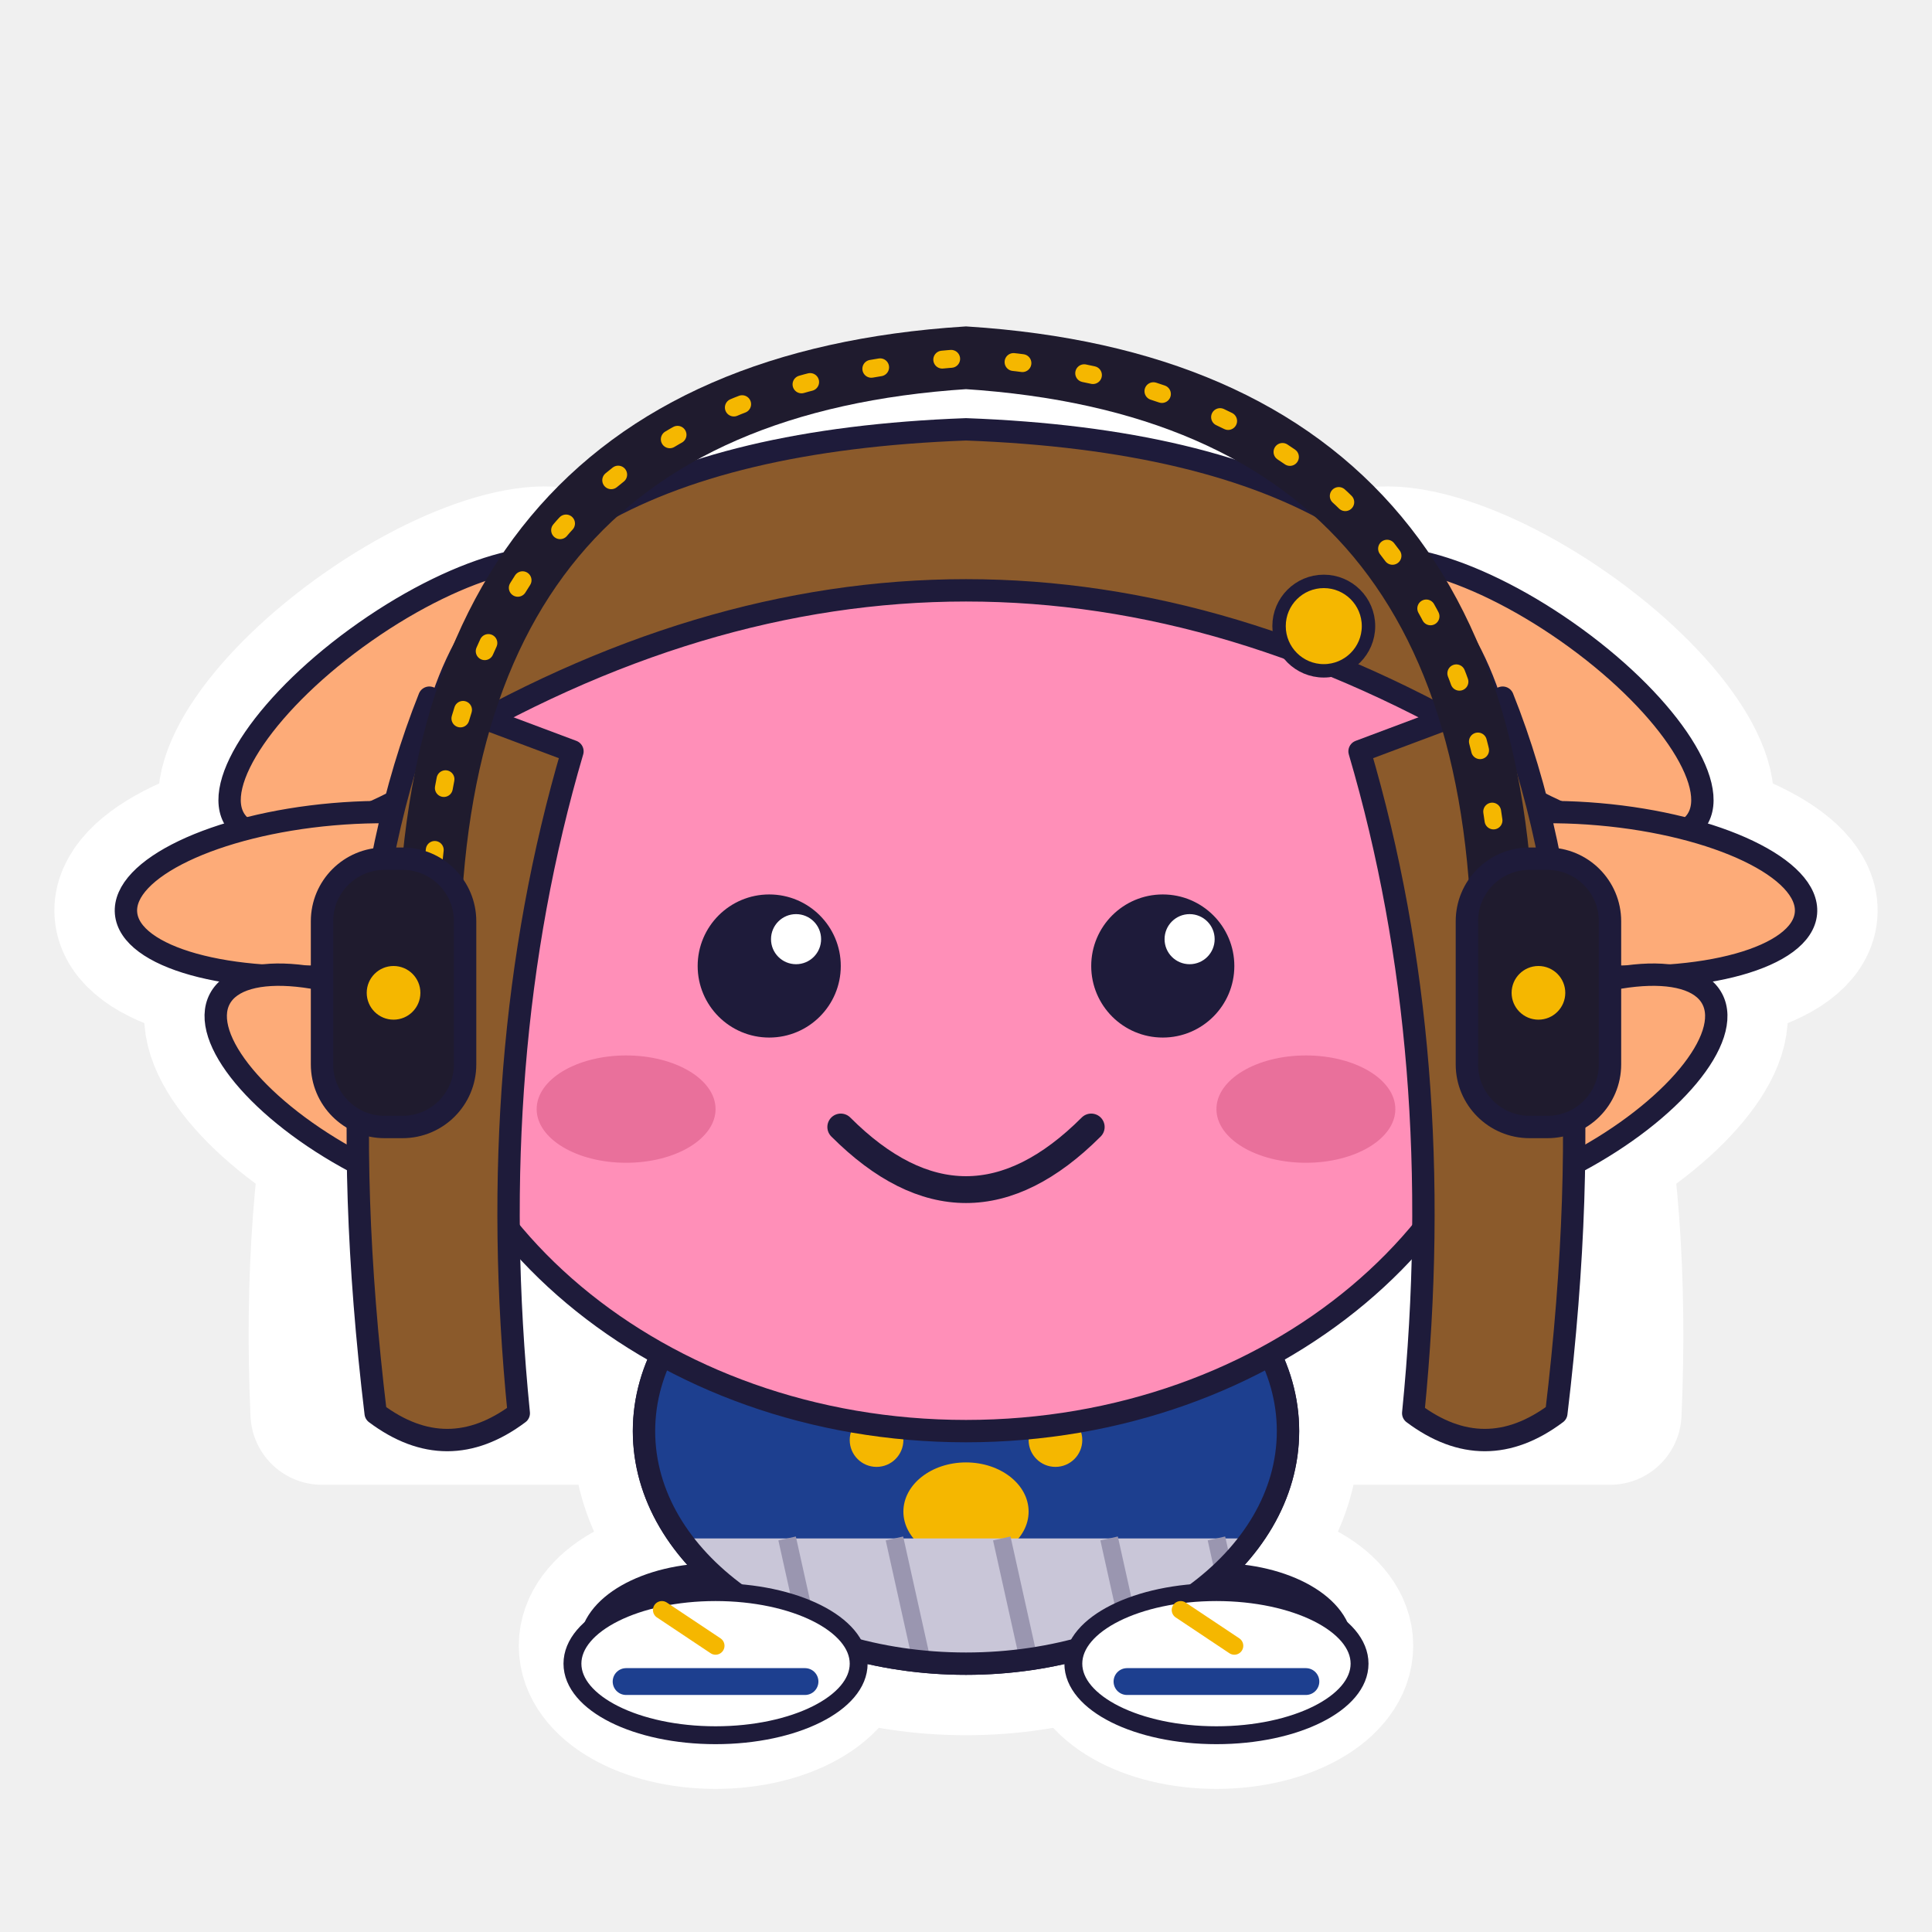
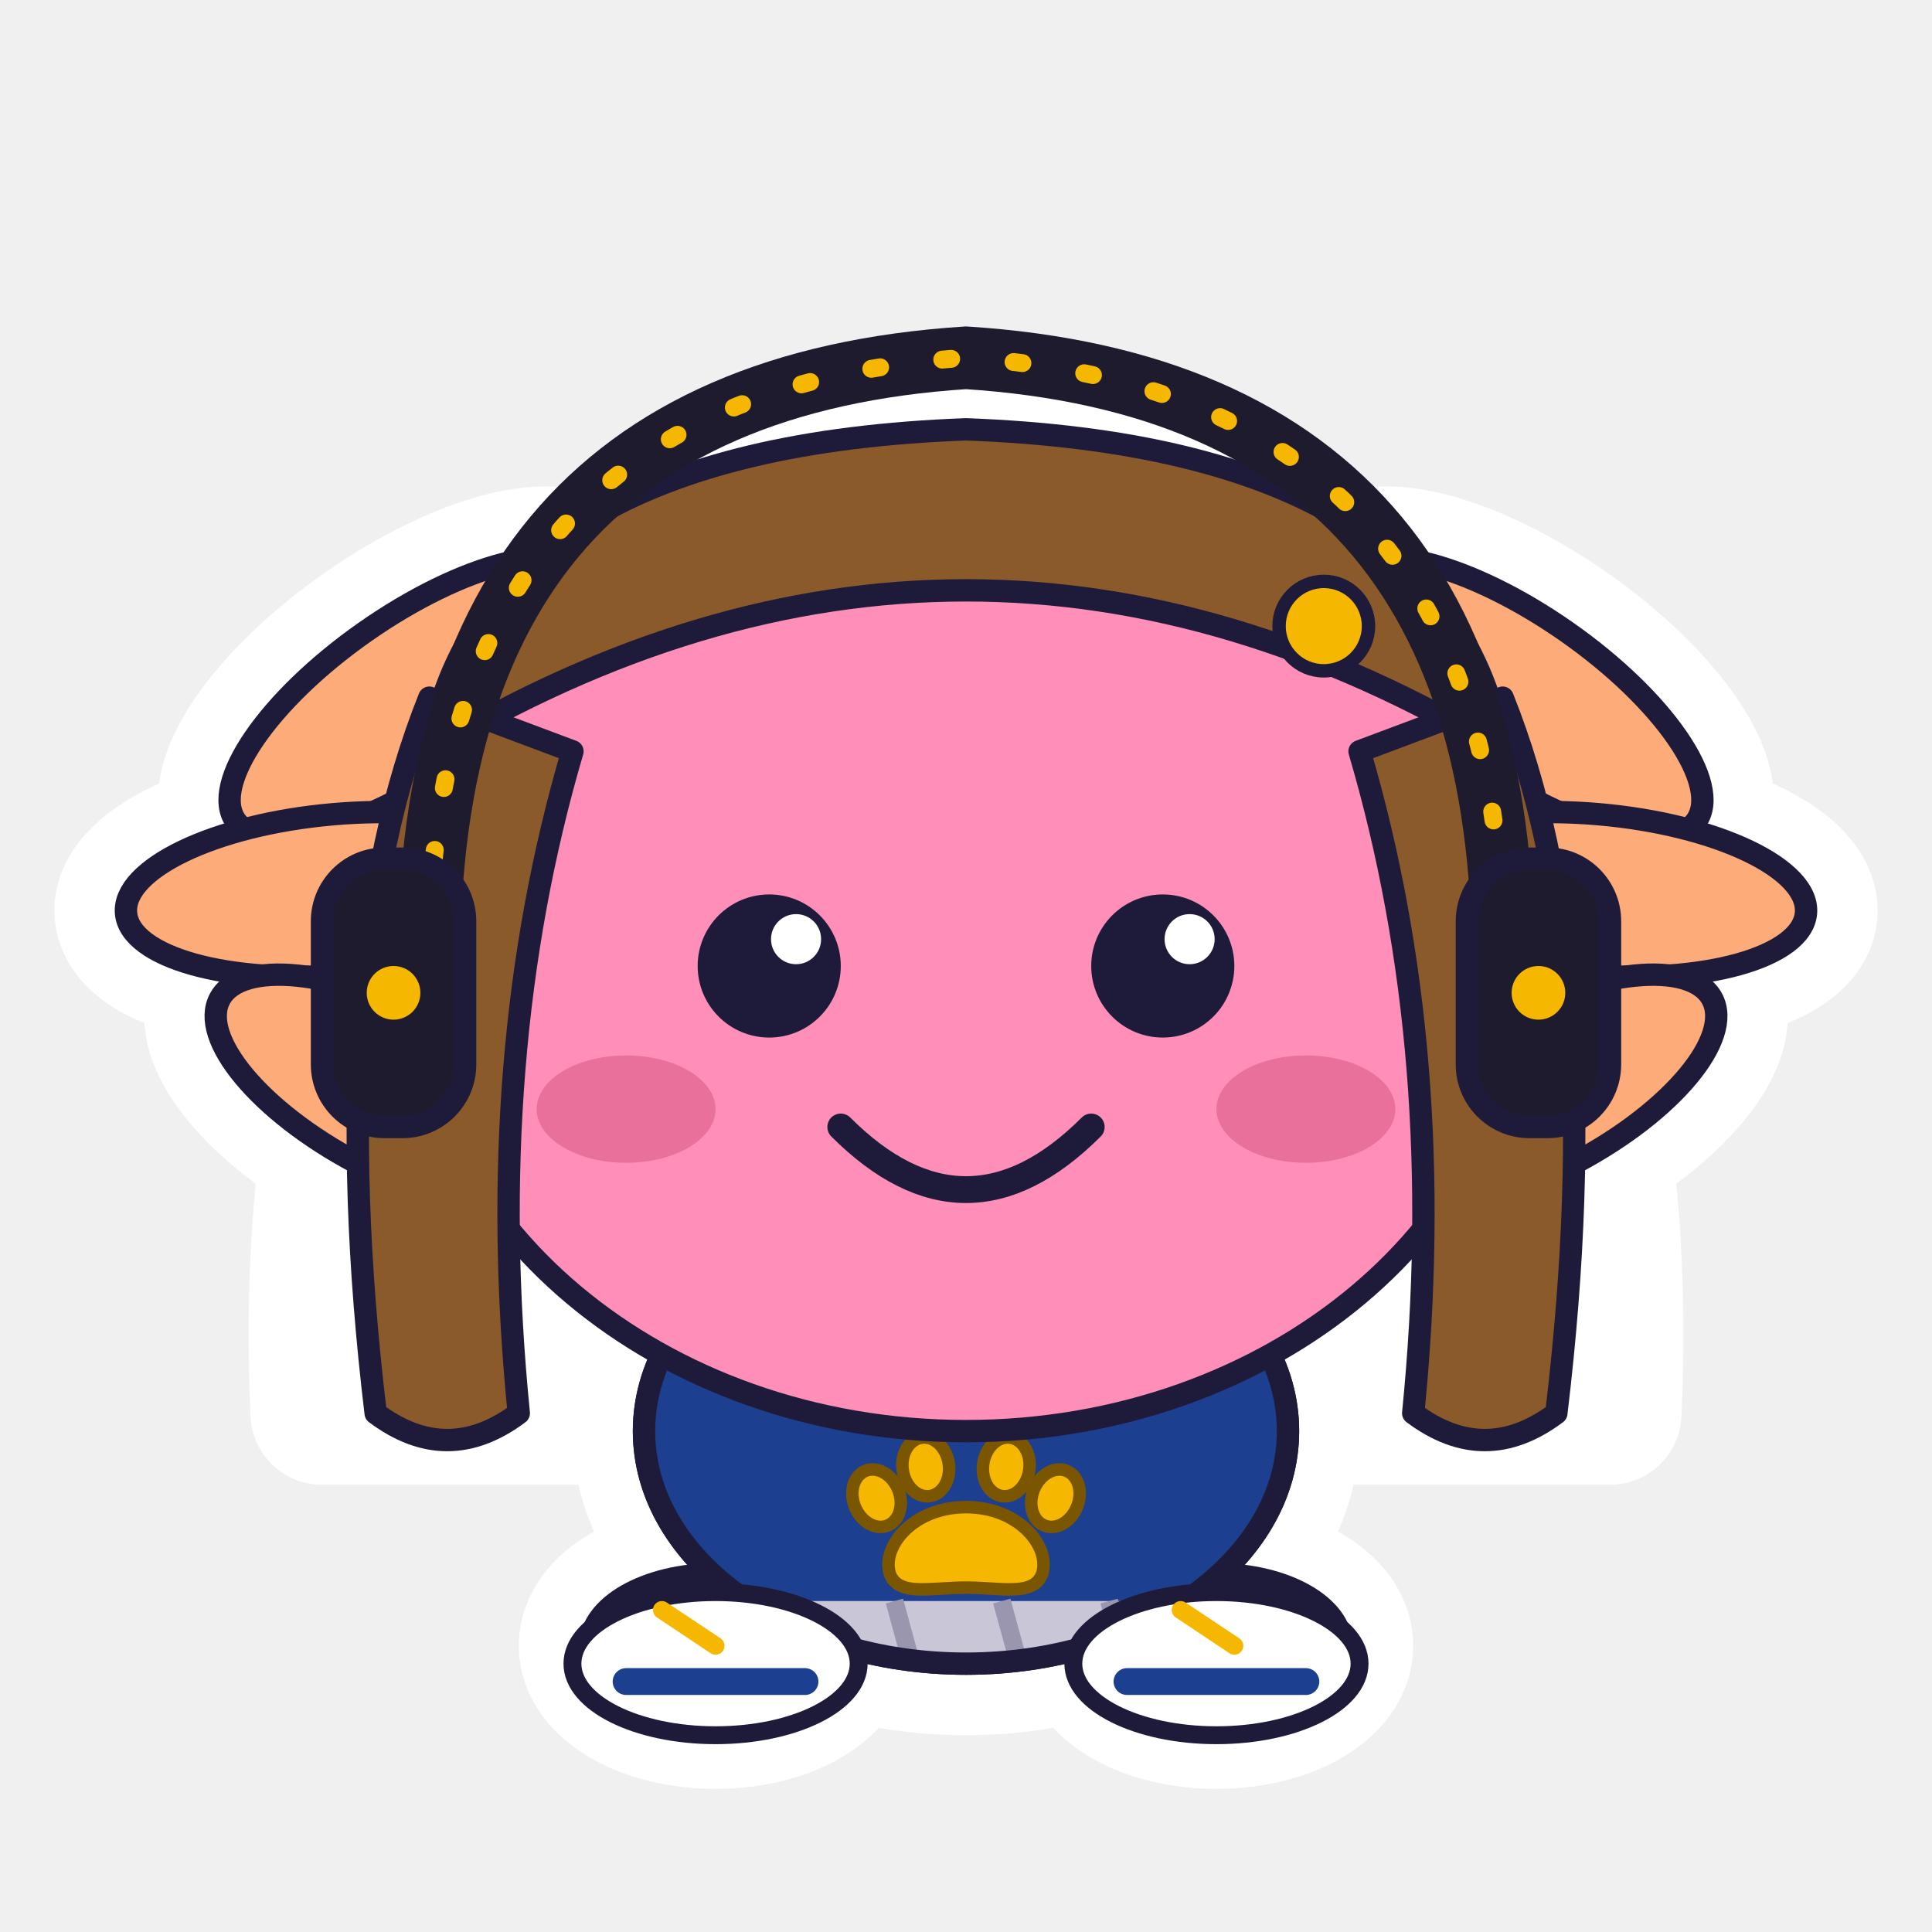
<svg xmlns="http://www.w3.org/2000/svg" class="ajolote ajolote-feliz" viewBox="-8 -8 216 216" width="512" height="512" role="img" aria-label="Ajolote explorador feliz con traje de fes-cabello">
  <g fill="#ffffff" stroke="#ffffff" stroke-width="16" stroke-linejoin="round">
    <ellipse cx="38" cy="70" rx="24" ry="9" transform="rotate(-35 38 70)" />
    <ellipse cx="30" cy="92" rx="24" ry="9" transform="rotate(-5 30 92)" />
    <ellipse cx="36" cy="114" rx="22" ry="9" transform="rotate(28 36 114)" />
    <ellipse cx="162" cy="70" rx="24" ry="9" transform="rotate(35 162 70)" />
    <ellipse cx="170" cy="92" rx="24" ry="9" transform="rotate(5 170 92)" />
    <ellipse cx="164" cy="114" rx="22" ry="9" transform="rotate(-28 164 114)" />
    <ellipse cx="72" cy="176" rx="14" ry="8" />
    <ellipse cx="128" cy="176" rx="14" ry="8" />
    <ellipse cx="100" cy="152" rx="36" ry="26" />
    <ellipse cx="100" cy="100" rx="62" ry="52" />
    <path d="M28 150 Q24 60 100 40 Q176 60 172 150 Z" />
    <rect x="26" y="86" width="20" height="34" rx="8" />
    <rect x="154" y="86" width="20" height="34" rx="8" />
  </g>
  <ellipse cx="38" cy="70" rx="24" ry="9" transform="rotate(-35 38 70)" fill="#fdab78" stroke="#1e1b3a" stroke-width="2.5" />
  <ellipse cx="30" cy="92" rx="24" ry="9" transform="rotate(-5 30 92)" fill="#fdab78" stroke="#1e1b3a" stroke-width="2.5" />
  <ellipse cx="36" cy="114" rx="22" ry="9" transform="rotate(28 36 114)" fill="#fdab78" stroke="#1e1b3a" stroke-width="2.5" />
  <ellipse cx="162" cy="70" rx="24" ry="9" transform="rotate(35 162 70)" fill="#fdab78" stroke="#1e1b3a" stroke-width="2.5" />
  <ellipse cx="170" cy="92" rx="24" ry="9" transform="rotate(5 170 92)" fill="#fdab78" stroke="#1e1b3a" stroke-width="2.5" />
  <ellipse cx="164" cy="114" rx="22" ry="9" transform="rotate(-28 164 114)" fill="#fdab78" stroke="#1e1b3a" stroke-width="2.5" />
  <defs>
    <clipPath id="cuerpo-R0">
      <ellipse cx="100" cy="152" rx="36" ry="26" />
    </clipPath>
  </defs>
  <g fill="#ff8fb8" stroke="#1e1b3a" stroke-width="2.5">
    <ellipse cx="72" cy="176" rx="14" ry="8" />
    <ellipse cx="128" cy="176" rx="14" ry="8" />
    <ellipse cx="100" cy="152" rx="36" ry="26" />
  </g>
  <g clip-path="url(#cuerpo-R0)">
    <g>
      <rect x="60" y="124" width="80" height="58" fill="#1d3f8f" />
-       <path d="M92 132 V144 M108 132 V144" stroke="#ffffff" stroke-width="2" stroke-linecap="round" />
-       <g fill="#f5b700">
-         <ellipse cx="100" cy="161" rx="7" ry="5.5" />
-         <circle cx="90" cy="153" r="3" />
-         <circle cx="96" cy="148" r="3" />
-         <circle cx="104" cy="148" r="3" />
-         <circle cx="110" cy="153" r="3" />
+       <g fill="#f5b700" stroke="#7a5600" stroke-width="1.4" stroke-linejoin="round">
+         <path d="M100 160.5 C106 160.5 109.5 165 108.5 168 C107.5 170.5 104 169.5 100 169.5 C96 169.5 92.5 170.5 91.5 168 C90.5 165 94 160.5 100 160.5 Z" />
+         <ellipse cx="90" cy="159.5" rx="2.6" ry="3.3" transform="rotate(-22 90 159.5)" />
+         <ellipse cx="95.5" cy="156" rx="2.6" ry="3.3" transform="rotate(-8 95.5 156)" />
+         <ellipse cx="104.5" cy="156" rx="2.6" ry="3.3" transform="rotate(8 104.5 156)" />
+         <ellipse cx="110" cy="159.5" rx="2.6" ry="3.3" transform="rotate(22 110 159.5)" />
      </g>
      <g>
-         <rect x="60" y="164" width="80" height="18" fill="#c9c6d8" />
-         <path d="M68 164 L72 182" stroke="#9a96b0" stroke-width="2" />
-         <path d="M80 164 L84 182" stroke="#9a96b0" stroke-width="2" />
-         <path d="M92 164 L96 182" stroke="#9a96b0" stroke-width="2" />
-         <path d="M104 164 L108 182" stroke="#9a96b0" stroke-width="2" />
-         <path d="M116 164 L120 182" stroke="#9a96b0" stroke-width="2" />
-         <path d="M128 164 L132 182" stroke="#9a96b0" stroke-width="2" />
+         <rect x="60" y="171" width="80" height="11" fill="#c9c6d8" />
+         <path d="M68 171 L71 182" stroke="#9a96b0" stroke-width="2" />
+         <path d="M80 171 L83 182" stroke="#9a96b0" stroke-width="2" />
+         <path d="M92 171 L95 182" stroke="#9a96b0" stroke-width="2" />
+         <path d="M104 171 L107 182" stroke="#9a96b0" stroke-width="2" />
+         <path d="M116 171 L119 182" stroke="#9a96b0" stroke-width="2" />
+         <path d="M128 171 L131 182" stroke="#9a96b0" stroke-width="2" />
      </g>
    </g>
  </g>
  <ellipse cx="100" cy="152" rx="36" ry="26" fill="none" stroke="#1e1b3a" stroke-width="2.5" />
  <g stroke="#1e1b3a" stroke-width="2" stroke-linejoin="round" stroke-linecap="round">
    <ellipse cx="72" cy="178" rx="16" ry="8" fill="#ffffff" />
    <ellipse cx="128" cy="178" rx="16" ry="8" fill="#ffffff" />
    <path d="M62 180 H82 M118 180 H138" stroke="#1d3f8f" stroke-width="3" />
    <path d="M66 172 L72 176 M124 172 L130 176" stroke="#f5b700" stroke-width="2" />
  </g>
  <ellipse cx="100" cy="100" rx="62" ry="52" fill="#ff8fb8" stroke="#1e1b3a" stroke-width="2.5" />
  <ellipse cx="62" cy="116" rx="10" ry="6" fill="#e0628f" opacity=".7" />
  <ellipse cx="138" cy="116" rx="10" ry="6" fill="#e0628f" opacity=".7" />
  <circle cx="78" cy="100" r="8" style="fill:#1e1b3a" />
  <circle cx="122" cy="100" r="8" style="fill:#1e1b3a" />
  <circle cx="81" cy="97" r="2.8" fill="#ffffff" />
  <circle cx="125" cy="97" r="2.8" fill="#ffffff" />
  <path d="M86 118 Q100 132 114 118" style="fill:none;stroke:#1e1b3a;stroke-width:3;stroke-linecap:round" />
  <g>
    <g fill="#8b5a2b" stroke="#1e1b3a" stroke-width="2.5" stroke-linejoin="round" stroke-linecap="round">
      <path d="M40 70 Q28 100 34 150 Q42 156 50 150 Q46 110 56 76 Z" />
      <path d="M160 70 Q172 100 166 150 Q158 156 150 150 Q154 110 144 76 Z" />
      <path d="M40 76 Q46 42 100 40 Q154 42 160 76 Q130 58 100 58 Q70 58 40 76 Z" />
    </g>
    <circle cx="140" cy="62" r="5" fill="#f5b700" stroke="#1e1b3a" stroke-width="1.5" stroke-linejoin="round" stroke-linecap="round" />
    <g>
      <path d="M40 104 Q38 36 100 32 Q162 36 160 104" fill="none" stroke="#1f1b2e" stroke-width="7" stroke-linecap="round" />
      <path d="M40 104 Q38 36 100 32 Q162 36 160 104" fill="none" stroke="#f5b700" stroke-width="2" stroke-linecap="round" stroke-dasharray="1 7" />
      <rect x="28" y="88" width="16" height="30" rx="7" fill="#1f1b2e" stroke="#1e1b3a" stroke-width="2.5" stroke-linejoin="round" stroke-linecap="round" />
      <rect x="156" y="88" width="16" height="30" rx="7" fill="#1f1b2e" stroke="#1e1b3a" stroke-width="2.5" stroke-linejoin="round" stroke-linecap="round" />
      <circle cx="36" cy="103" r="3" fill="#f5b700" />
      <circle cx="164" cy="103" r="3" fill="#f5b700" />
    </g>
  </g>
</svg>
